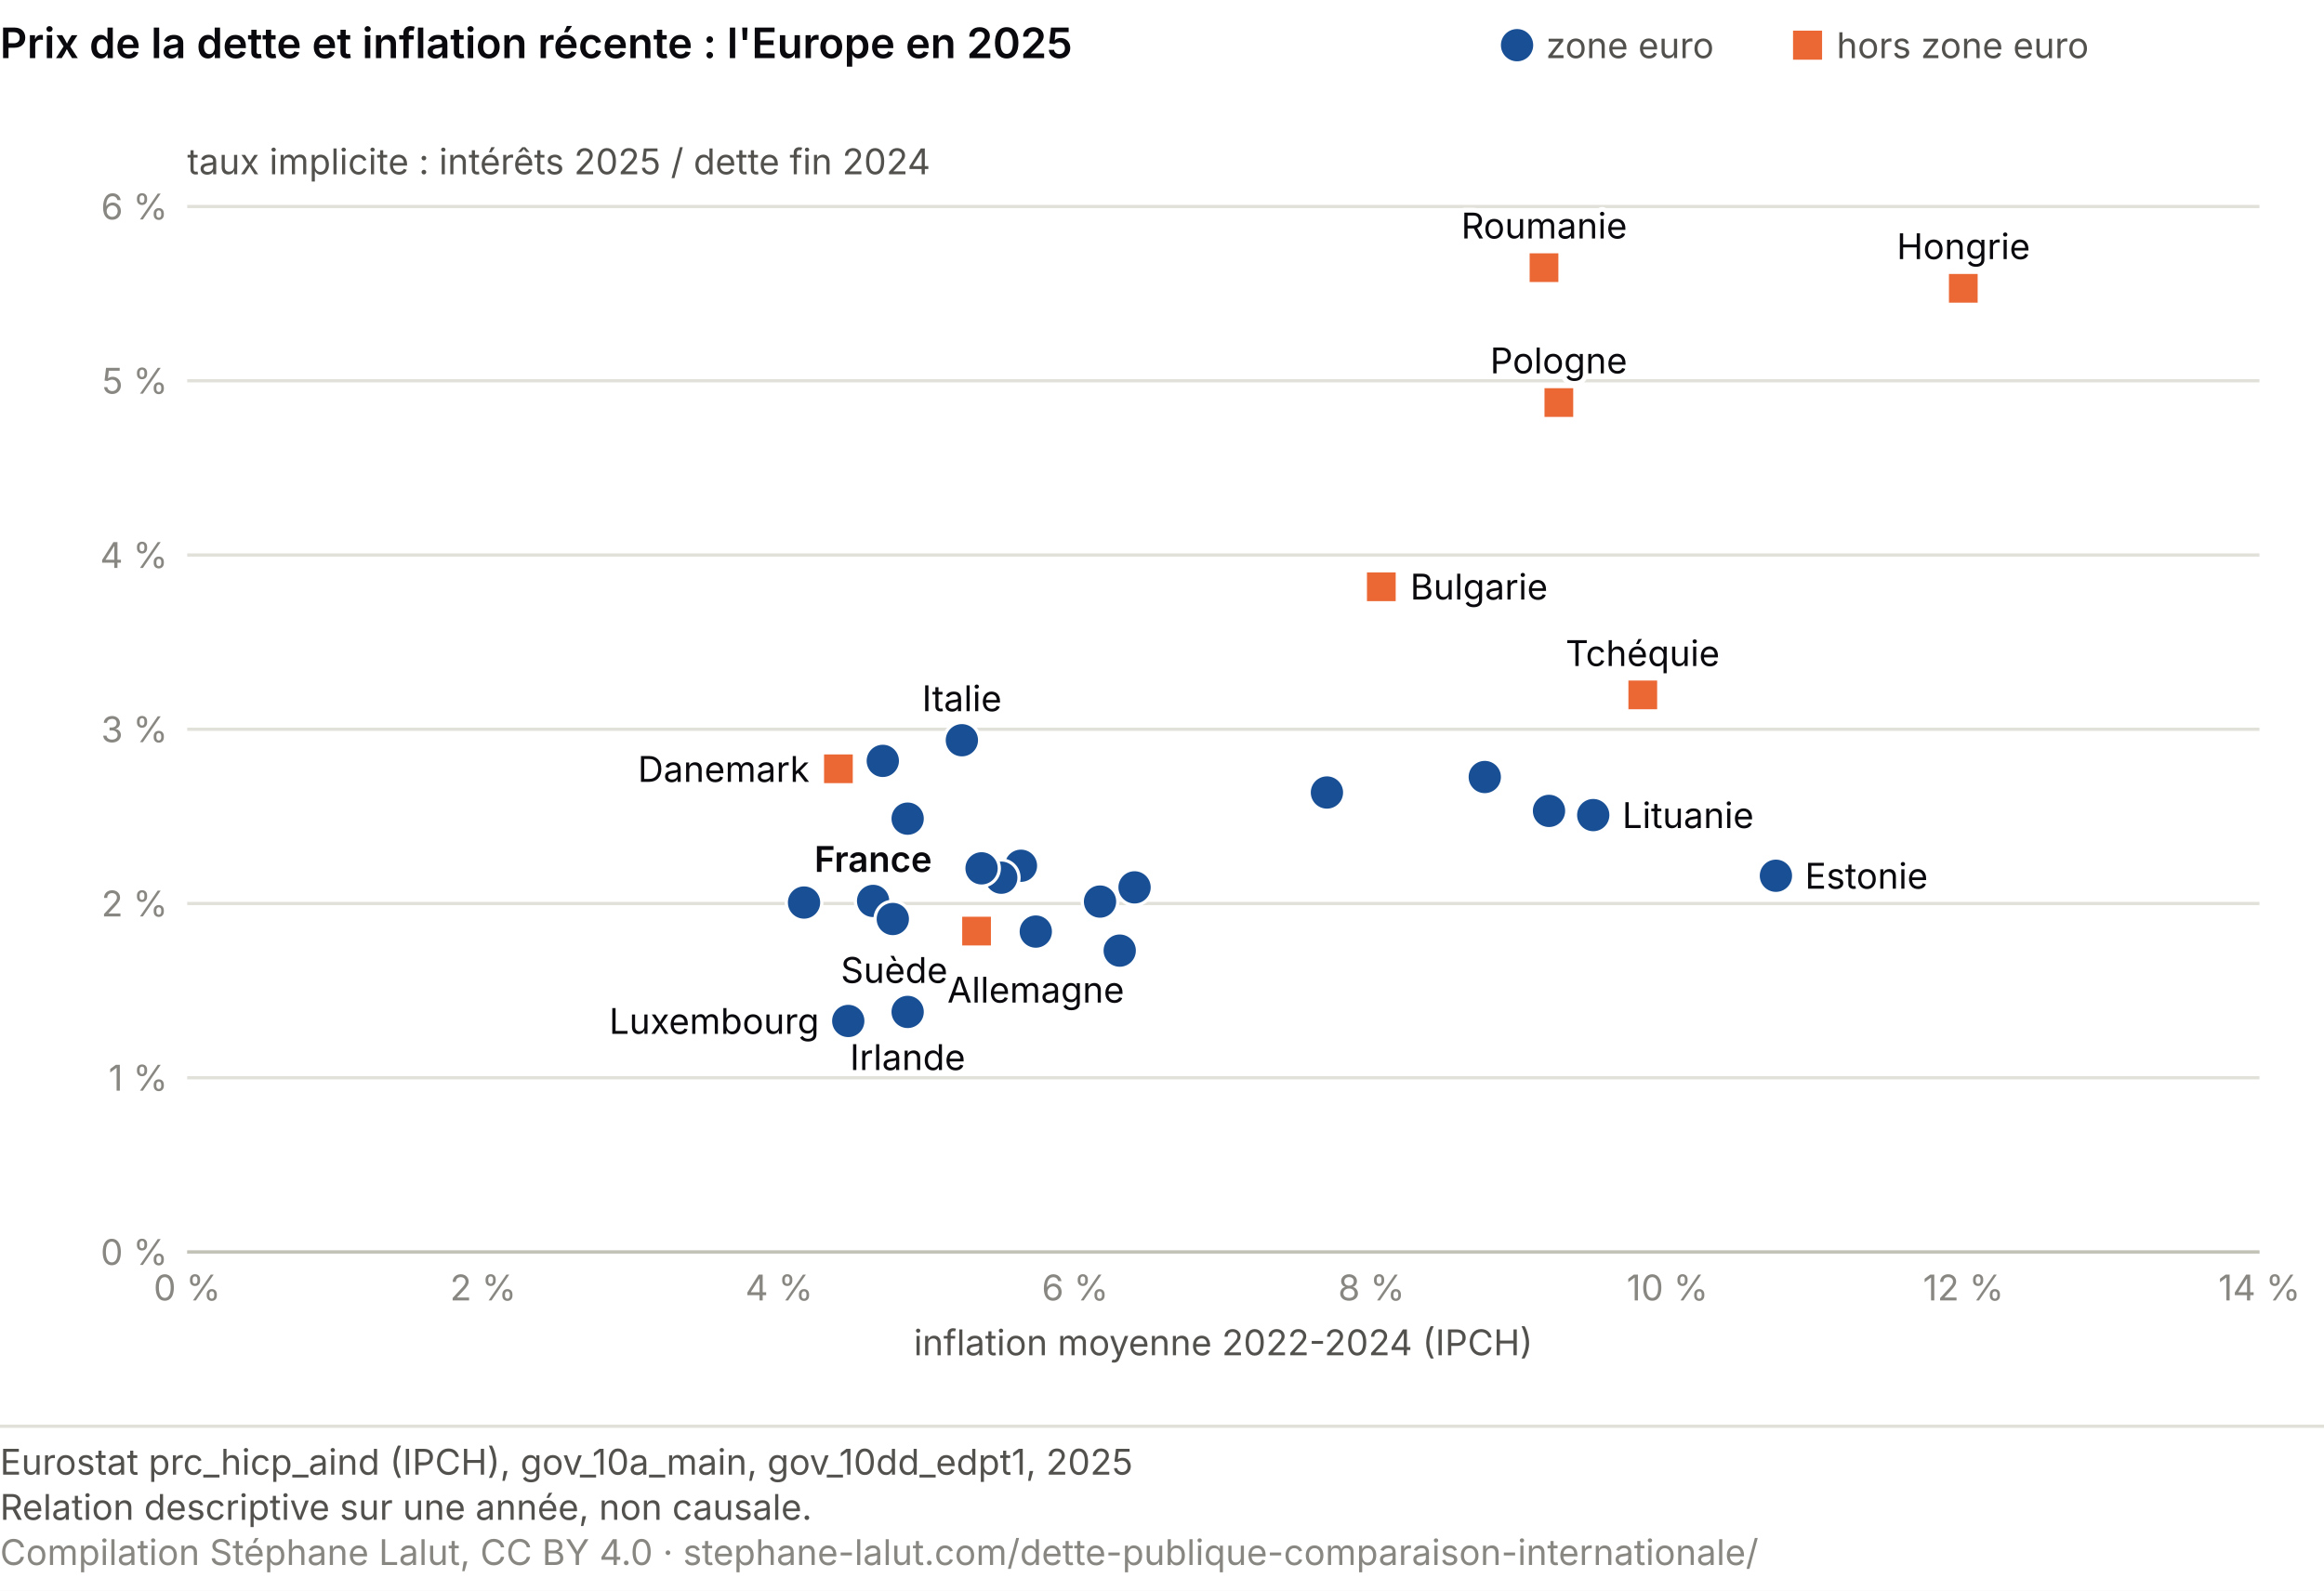
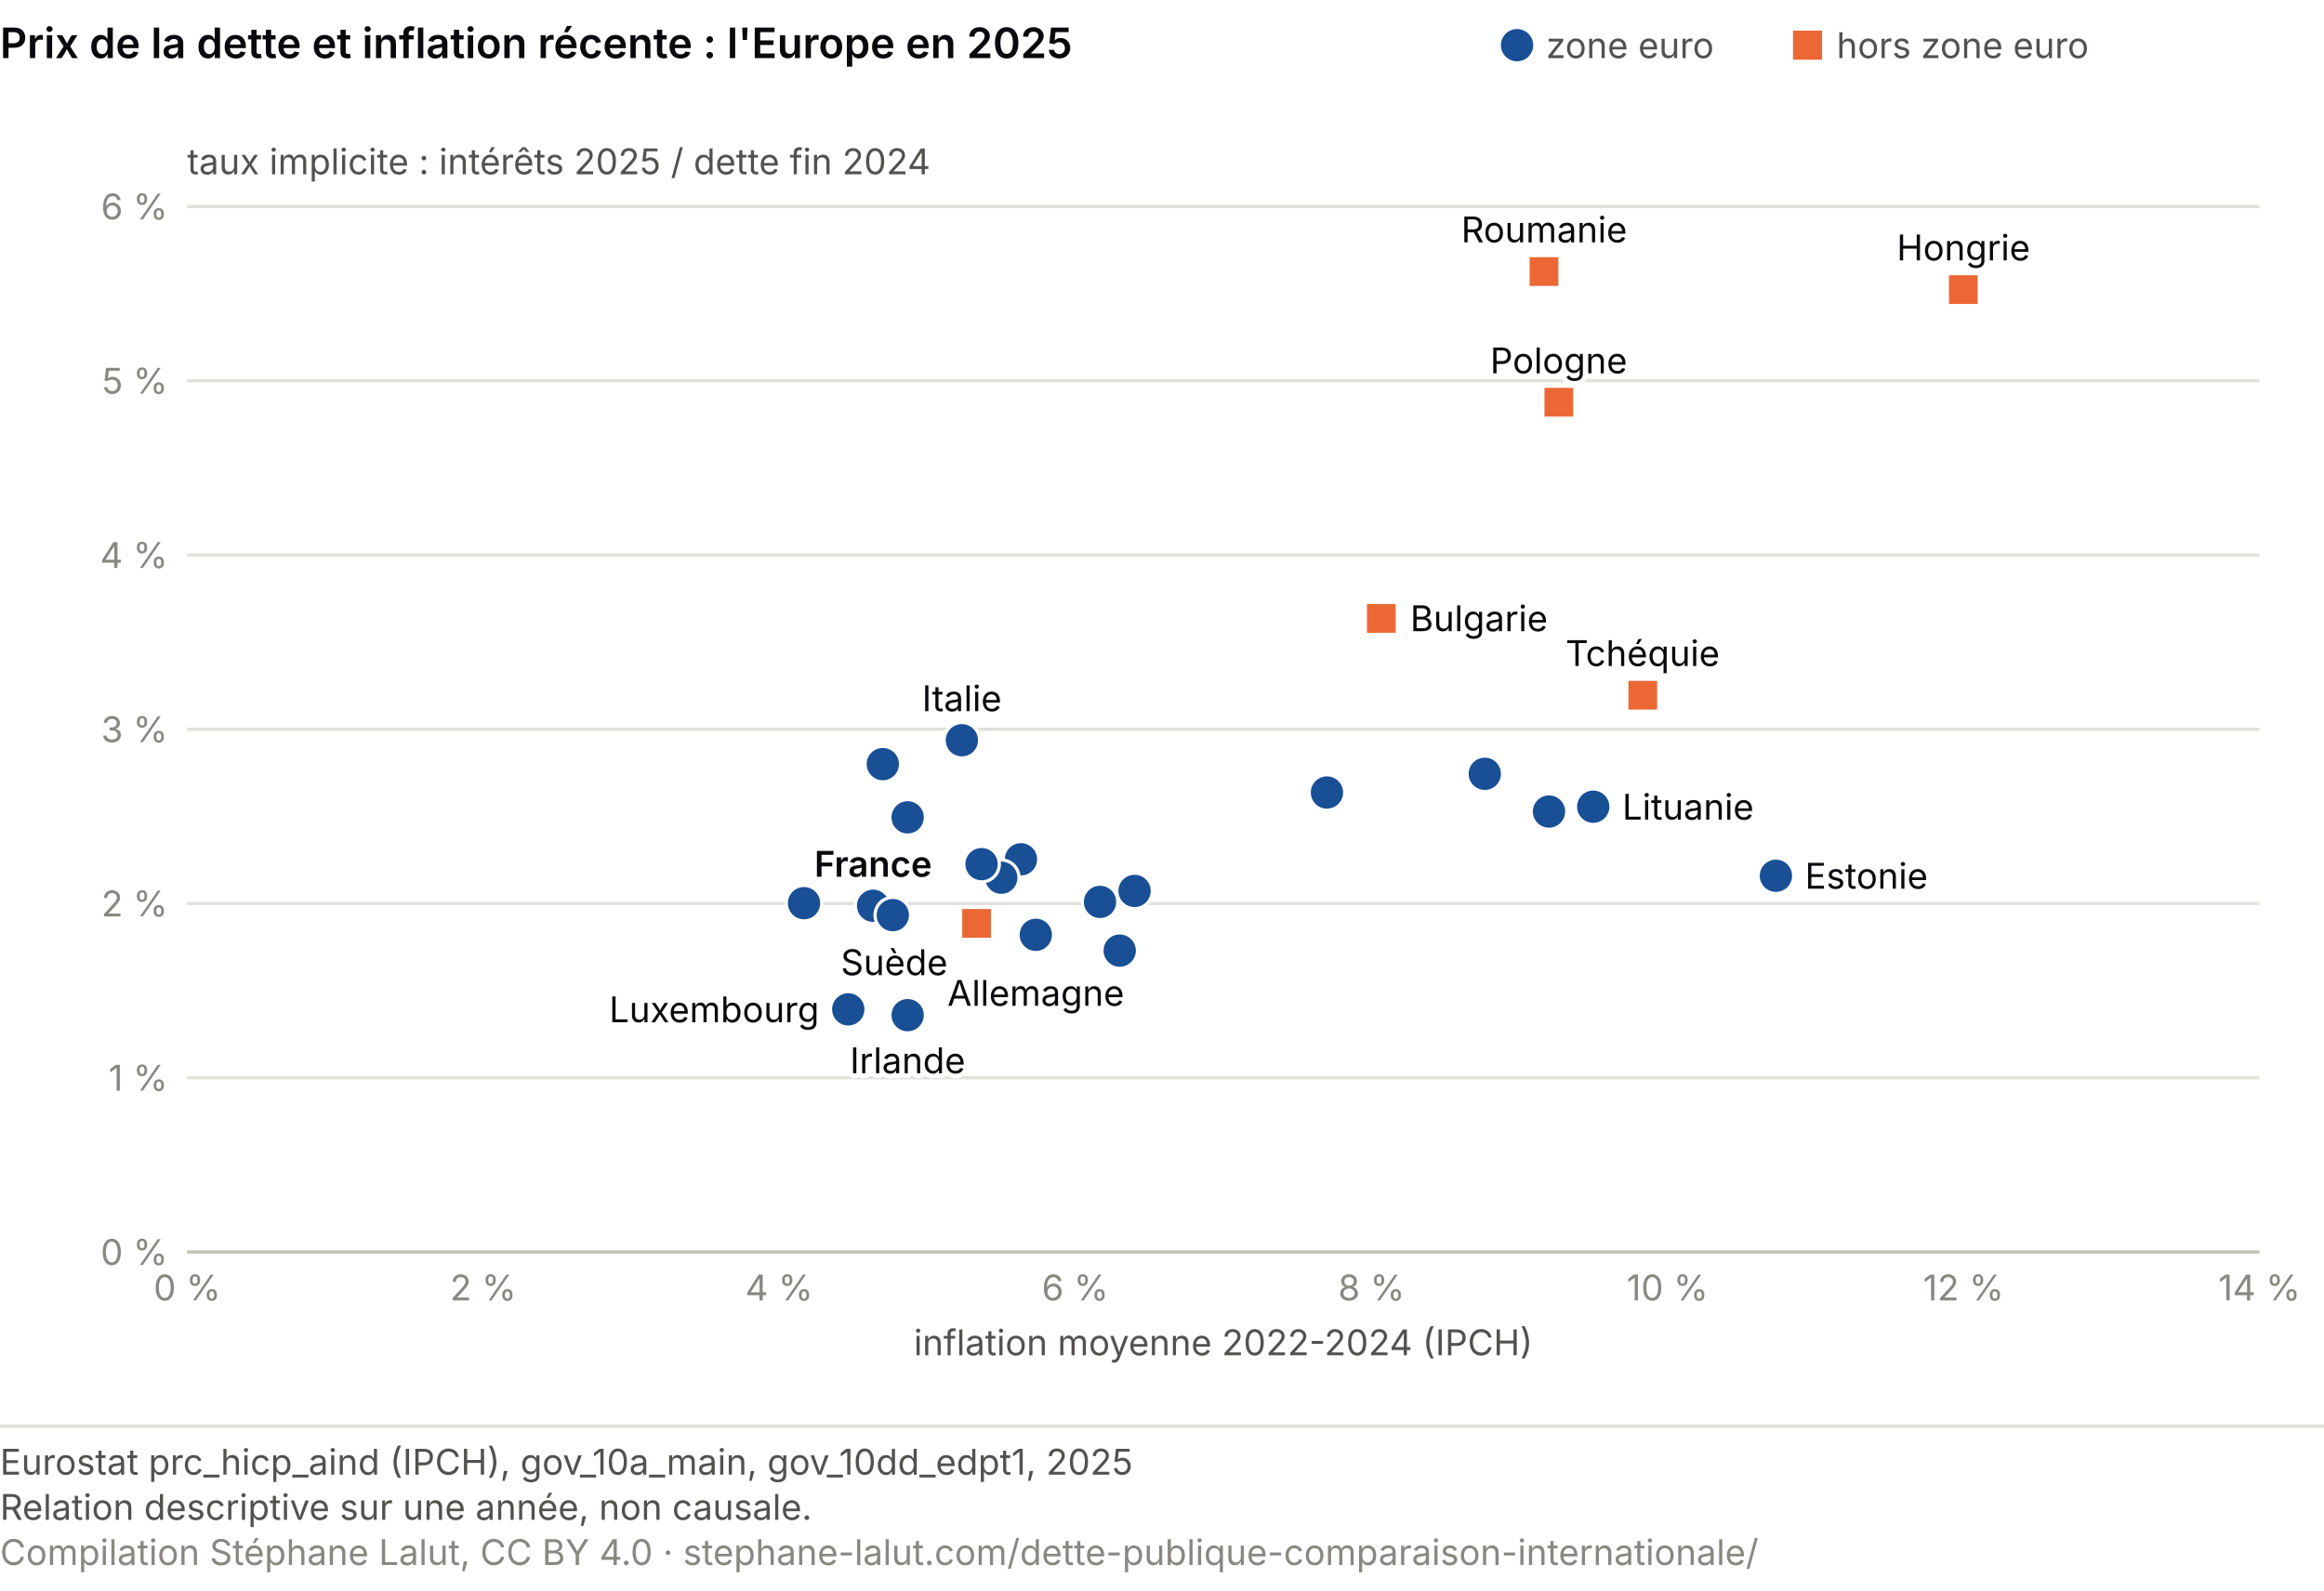
<svg xmlns="http://www.w3.org/2000/svg" viewBox="0 0 720 493" role="img" font-variant-numeric="tabular-nums" aria-labelledby="mp-t mp-d" font-family="system-ui, -apple-system, Segoe UI, sans-serif">
  <rect width="720" height="493" fill="#ffffff" />
  <text x="0" y="18" font-size="13" font-weight="600" fill="#0A0A0E">Prix de la dette et inflation récente : l'Europe en 2025</text>
  <circle cx="470.0" cy="14.0" r="5.0" fill="#184f95" />
  <text x="479.0" y="18.0" font-size="11" fill="#52514e">zone euro</text>
  <rect x="555.5" y="9.5" width="9.0" height="9.0" fill="#eb6834" />
  <text x="569.0" y="18.0" font-size="11" fill="#52514e">hors zone euro</text>
  <line x1="58.0" y1="388.0" x2="700.0" y2="388.0" stroke="#e1e0d9" />
  <text x="52.0" y="392.0" font-size="11" fill="#898781" text-anchor="end">0 %</text>
  <line x1="58.0" y1="334.0" x2="700.0" y2="334.0" stroke="#e1e0d9" />
  <text x="52.0" y="338.0" font-size="11" fill="#898781" text-anchor="end">1 %</text>
  <line x1="58.0" y1="280.0" x2="700.0" y2="280.0" stroke="#e1e0d9" />
  <text x="52.0" y="284.0" font-size="11" fill="#898781" text-anchor="end">2 %</text>
  <line x1="58.0" y1="226.0" x2="700.0" y2="226.0" stroke="#e1e0d9" />
  <text x="52.0" y="230.0" font-size="11" fill="#898781" text-anchor="end">3 %</text>
  <line x1="58.0" y1="172.0" x2="700.0" y2="172.0" stroke="#e1e0d9" />
  <text x="52.0" y="176.0" font-size="11" fill="#898781" text-anchor="end">4 %</text>
  <line x1="58.0" y1="118.0" x2="700.0" y2="118.0" stroke="#e1e0d9" />
  <text x="52.0" y="122.0" font-size="11" fill="#898781" text-anchor="end">5 %</text>
  <line x1="58.0" y1="64.0" x2="700.0" y2="64.0" stroke="#e1e0d9" />
  <text x="52.0" y="68.0" font-size="11" fill="#898781" text-anchor="end">6 %</text>
  <text x="58.0" y="54.0" font-size="11" fill="#52514e">taux implicite : intérêts 2025 / dette fin 2024</text>
  <line x1="58.0" y1="388.0" x2="700.0" y2="388.0" stroke="#c3c2b7" />
  <text x="58.0" y="403.0" font-size="11" fill="#898781" text-anchor="middle">0 %</text>
  <text x="149.7" y="403.0" font-size="11" fill="#898781" text-anchor="middle">2 %</text>
  <text x="241.4" y="403.0" font-size="11" fill="#898781" text-anchor="middle">4 %</text>
  <text x="333.1" y="403.0" font-size="11" fill="#898781" text-anchor="middle">6 %</text>
  <text x="424.9" y="403.0" font-size="11" fill="#898781" text-anchor="middle">8 %</text>
  <text x="516.6" y="403.0" font-size="11" fill="#898781" text-anchor="middle">10 %</text>
  <text x="608.3" y="403.0" font-size="11" fill="#898781" text-anchor="middle">12 %</text>
  <text x="700.0" y="403.0" font-size="11" fill="#898781" text-anchor="middle">14 %</text>
  <text x="379.0" y="420.0" font-size="11" fill="#52514e" text-anchor="middle">inflation moyenne 2022-2024 (IPCH)</text>
-   <circle cx="316.3" cy="268.3" r="5.5" fill="#184f95" stroke="#fff" stroke-width="1" />
-   <rect x="423.0" y="176.9" width="9.9" height="9.9" fill="#eb6834" stroke="#fff" stroke-width="1" />
-   <rect x="504.0" y="210.4" width="9.9" height="9.9" fill="#eb6834" stroke="#fff" stroke-width="1" />
-   <rect x="254.8" y="233.3" width="9.9" height="9.9" fill="#eb6834" stroke="#fff" stroke-width="1" />
-   <circle cx="320.9" cy="288.7" r="5.5" fill="#184f95" stroke="#fff" stroke-width="1" />
+   <circle cx="316.3" cy="266.3" r="5.5" fill="#184f95" stroke="#fff" stroke-width="1" />
+   <rect x="423.0" y="186.7" width="9.9" height="9.9" fill="#eb6834" stroke="#fff" stroke-width="1" />
+   <rect x="504.0" y="210.5" width="9.9" height="9.9" fill="#eb6834" stroke="#fff" stroke-width="1" />
+   <circle cx="320.9" cy="289.7" r="5.5" fill="#184f95" stroke="#fff" stroke-width="1" />
  <circle cx="550.2" cy="271.4" r="5.5" fill="#184f95" stroke="#fff" stroke-width="1" />
-   <circle cx="281.2" cy="313.6" r="5.5" fill="#184f95" stroke="#fff" stroke-width="1" />
+   <circle cx="281.2" cy="314.6" r="5.5" fill="#184f95" stroke="#fff" stroke-width="1" />
  <circle cx="310.2" cy="272.0" r="5.5" fill="#184f95" stroke="#fff" stroke-width="1" />
-   <circle cx="281.2" cy="253.7" r="5.5" fill="#184f95" stroke="#fff" stroke-width="1" />
-   <circle cx="270.5" cy="279.2" r="5.5" fill="#184f95" stroke="#fff" stroke-width="1" />
+   <circle cx="281.2" cy="253.3" r="5.5" fill="#184f95" stroke="#fff" stroke-width="1" />
+   <circle cx="270.5" cy="280.7" r="5.5" fill="#184f95" stroke="#fff" stroke-width="1" />
  <circle cx="411.1" cy="245.6" r="5.5" fill="#184f95" stroke="#fff" stroke-width="1" />
  <circle cx="298.0" cy="229.4" r="5.5" fill="#184f95" stroke="#fff" stroke-width="1" />
-   <circle cx="276.6" cy="284.8" r="5.5" fill="#184f95" stroke="#fff" stroke-width="1" />
-   <circle cx="479.9" cy="251.3" r="5.5" fill="#184f95" stroke="#fff" stroke-width="1" />
-   <circle cx="493.6" cy="252.6" r="5.5" fill="#184f95" stroke="#fff" stroke-width="1" />
-   <circle cx="262.8" cy="316.4" r="5.5" fill="#184f95" stroke="#fff" stroke-width="1" />
-   <rect x="603.3" y="84.4" width="9.9" height="9.9" fill="#eb6834" stroke="#fff" stroke-width="1" />
-   <circle cx="273.5" cy="235.8" r="5.5" fill="#184f95" stroke="#fff" stroke-width="1" />
+   <circle cx="276.6" cy="283.6" r="5.5" fill="#184f95" stroke="#fff" stroke-width="1" />
+   <circle cx="479.9" cy="251.5" r="5.5" fill="#184f95" stroke="#fff" stroke-width="1" />
+   <circle cx="493.6" cy="250.0" r="5.5" fill="#184f95" stroke="#fff" stroke-width="1" />
+   <circle cx="262.8" cy="312.8" r="5.5" fill="#184f95" stroke="#fff" stroke-width="1" />
+   <rect x="603.3" y="84.8" width="9.9" height="9.9" fill="#eb6834" stroke="#fff" stroke-width="1" />
+   <circle cx="273.5" cy="236.8" r="5.5" fill="#184f95" stroke="#fff" stroke-width="1" />
  <circle cx="346.9" cy="294.6" r="5.5" fill="#184f95" stroke="#fff" stroke-width="1" />
-   <circle cx="351.5" cy="275.0" r="5.5" fill="#184f95" stroke="#fff" stroke-width="1" />
-   <rect x="478.0" y="119.8" width="9.9" height="9.9" fill="#eb6834" stroke="#fff" stroke-width="1" />
-   <circle cx="304.1" cy="269.1" r="5.5" fill="#184f95" stroke="#fff" stroke-width="1" />
-   <rect x="473.4" y="78.0" width="9.9" height="9.9" fill="#eb6834" stroke="#fff" stroke-width="1" />
-   <circle cx="340.8" cy="279.4" r="5.5" fill="#184f95" stroke="#fff" stroke-width="1" />
-   <circle cx="460.0" cy="240.8" r="5.5" fill="#184f95" stroke="#fff" stroke-width="1" />
-   <circle cx="249.1" cy="279.7" r="5.5" fill="#184f95" stroke="#fff" stroke-width="1" />
-   <rect x="297.6" y="283.6" width="9.9" height="9.9" fill="#eb6834" stroke="#fff" stroke-width="1" />
-   <text x="436.9" y="185.8" font-size="11" fill="#fff" stroke="#fff" stroke-width="3" stroke-linejoin="round" text-anchor="start" aria-hidden="true">Bulgarie</text>
-   <text x="436.9" y="185.8" font-size="11" fill="#0A0A0E" text-anchor="start">Bulgarie</text>
+   <circle cx="351.5" cy="276.1" r="5.5" fill="#184f95" stroke="#fff" stroke-width="1" />
+   <rect x="478.0" y="119.7" width="9.9" height="9.9" fill="#eb6834" stroke="#fff" stroke-width="1" />
+   <circle cx="304.1" cy="267.8" r="5.5" fill="#184f95" stroke="#fff" stroke-width="1" />
+   <rect x="473.4" y="79.2" width="9.9" height="9.9" fill="#eb6834" stroke="#fff" stroke-width="1" />
+   <circle cx="340.8" cy="279.5" r="5.5" fill="#184f95" stroke="#fff" stroke-width="1" />
+   <circle cx="460.0" cy="239.8" r="5.5" fill="#184f95" stroke="#fff" stroke-width="1" />
+   <circle cx="249.1" cy="279.9" r="5.5" fill="#184f95" stroke="#fff" stroke-width="1" />
+   <rect x="297.6" y="281.2" width="9.9" height="9.9" fill="#eb6834" stroke="#fff" stroke-width="1" />
+   <text x="436.9" y="195.6" font-size="11" fill="#fff" stroke="#fff" stroke-width="3" stroke-linejoin="round" text-anchor="start" aria-hidden="true">Bulgarie</text>
+   <text x="436.9" y="195.6" font-size="11" fill="#0A0A0E" text-anchor="start">Bulgarie</text>
  <text x="508.9" y="206.4" font-size="11" fill="#fff" stroke="#fff" stroke-width="3" stroke-linejoin="round" text-anchor="middle" aria-hidden="true">Tchéquie</text>
  <text x="508.9" y="206.4" font-size="11" fill="#0A0A0E" text-anchor="middle">Tchéquie</text>
-   <text x="250.8" y="242.3" font-size="11" fill="#fff" stroke="#fff" stroke-width="3" stroke-linejoin="round" text-anchor="end" aria-hidden="true">Danemark</text>
-   <text x="250.8" y="242.3" font-size="11" fill="#0A0A0E" text-anchor="end">Danemark</text>
-   <text x="320.9" y="310.7" font-size="11" fill="#fff" stroke="#fff" stroke-width="3" stroke-linejoin="round" text-anchor="middle" aria-hidden="true">Allemagne</text>
-   <text x="320.9" y="310.7" font-size="11" fill="#0A0A0E" text-anchor="middle">Allemagne</text>
+   <text x="320.9" y="311.7" font-size="11" fill="#fff" stroke="#fff" stroke-width="3" stroke-linejoin="round" text-anchor="middle" aria-hidden="true">Allemagne</text>
+   <text x="320.9" y="311.7" font-size="11" fill="#0A0A0E" text-anchor="middle">Allemagne</text>
  <text x="559.2" y="275.4" font-size="11" fill="#fff" stroke="#fff" stroke-width="3" stroke-linejoin="round" text-anchor="start" aria-hidden="true">Estonie</text>
  <text x="559.2" y="275.4" font-size="11" fill="#0A0A0E" text-anchor="start">Estonie</text>
-   <text x="281.2" y="331.6" font-size="11" fill="#fff" stroke="#fff" stroke-width="3" stroke-linejoin="round" text-anchor="middle" aria-hidden="true">Irlande</text>
-   <text x="281.2" y="331.6" font-size="11" fill="#0A0A0E" text-anchor="middle">Irlande</text>
-   <text x="270.5" y="270.2" font-size="11" fill="#fff" stroke="#fff" stroke-width="3" stroke-linejoin="round" text-anchor="middle" font-weight="600" aria-hidden="true">France</text>
-   <text x="270.5" y="270.2" font-size="11" fill="#0A0A0E" text-anchor="middle" font-weight="600">France</text>
+   <text x="281.2" y="332.6" font-size="11" fill="#fff" stroke="#fff" stroke-width="3" stroke-linejoin="round" text-anchor="middle" aria-hidden="true">Irlande</text>
+   <text x="281.2" y="332.6" font-size="11" fill="#0A0A0E" text-anchor="middle">Irlande</text>
+   <text x="270.5" y="271.7" font-size="11" fill="#fff" stroke="#fff" stroke-width="3" stroke-linejoin="round" text-anchor="middle" font-weight="600" aria-hidden="true">France</text>
+   <text x="270.5" y="271.7" font-size="11" fill="#0A0A0E" text-anchor="middle" font-weight="600">France</text>
  <text x="298.0" y="220.4" font-size="11" fill="#fff" stroke="#fff" stroke-width="3" stroke-linejoin="round" text-anchor="middle" aria-hidden="true">Italie</text>
  <text x="298.0" y="220.4" font-size="11" fill="#0A0A0E" text-anchor="middle">Italie</text>
-   <text x="502.6" y="256.6" font-size="11" fill="#fff" stroke="#fff" stroke-width="3" stroke-linejoin="round" text-anchor="start" aria-hidden="true">Lituanie</text>
-   <text x="502.6" y="256.6" font-size="11" fill="#0A0A0E" text-anchor="start">Lituanie</text>
-   <text x="253.8" y="320.4" font-size="11" fill="#fff" stroke="#fff" stroke-width="3" stroke-linejoin="round" text-anchor="end" aria-hidden="true">Luxembourg</text>
-   <text x="253.8" y="320.4" font-size="11" fill="#0A0A0E" text-anchor="end">Luxembourg</text>
-   <text x="608.3" y="80.3" font-size="11" fill="#fff" stroke="#fff" stroke-width="3" stroke-linejoin="round" text-anchor="middle" aria-hidden="true">Hongrie</text>
-   <text x="608.3" y="80.3" font-size="11" fill="#0A0A0E" text-anchor="middle">Hongrie</text>
+   <text x="502.6" y="254.0" font-size="11" fill="#fff" stroke="#fff" stroke-width="3" stroke-linejoin="round" text-anchor="start" aria-hidden="true">Lituanie</text>
+   <text x="502.6" y="254.0" font-size="11" fill="#0A0A0E" text-anchor="start">Lituanie</text>
+   <text x="253.8" y="316.8" font-size="11" fill="#fff" stroke="#fff" stroke-width="3" stroke-linejoin="round" text-anchor="end" aria-hidden="true">Luxembourg</text>
+   <text x="253.8" y="316.8" font-size="11" fill="#0A0A0E" text-anchor="end">Luxembourg</text>
+   <text x="608.3" y="80.7" font-size="11" fill="#fff" stroke="#fff" stroke-width="3" stroke-linejoin="round" text-anchor="middle" aria-hidden="true">Hongrie</text>
+   <text x="608.3" y="80.7" font-size="11" fill="#0A0A0E" text-anchor="middle">Hongrie</text>
  <text x="482.9" y="115.7" font-size="11" fill="#fff" stroke="#fff" stroke-width="3" stroke-linejoin="round" text-anchor="middle" aria-hidden="true">Pologne</text>
  <text x="482.9" y="115.7" font-size="11" fill="#0A0A0E" text-anchor="middle">Pologne</text>
-   <text x="478.4" y="73.9" font-size="11" fill="#fff" stroke="#fff" stroke-width="3" stroke-linejoin="round" text-anchor="middle" aria-hidden="true">Roumanie</text>
-   <text x="478.4" y="73.9" font-size="11" fill="#0A0A0E" text-anchor="middle">Roumanie</text>
-   <text x="293.6" y="304.6" font-size="11" fill="#fff" stroke="#fff" stroke-width="3" stroke-linejoin="round" text-anchor="end" aria-hidden="true">Suède</text>
-   <text x="293.6" y="304.6" font-size="11" fill="#0A0A0E" text-anchor="end">Suède</text>
+   <text x="478.4" y="75.1" font-size="11" fill="#fff" stroke="#fff" stroke-width="3" stroke-linejoin="round" text-anchor="middle" aria-hidden="true">Roumanie</text>
+   <text x="478.4" y="75.1" font-size="11" fill="#0A0A0E" text-anchor="middle">Roumanie</text>
+   <text x="293.6" y="302.2" font-size="11" fill="#fff" stroke="#fff" stroke-width="3" stroke-linejoin="round" text-anchor="end" aria-hidden="true">Suède</text>
+   <text x="293.6" y="302.2" font-size="11" fill="#0A0A0E" text-anchor="end">Suède</text>
  <line x1="0" y1="442.0" x2="720" y2="442.0" stroke="#e1e0d9" />
  <text class="pied-source" x="0" y="457.0" font-size="11" fill="#52514e">Eurostat prc_hicp_aind (IPCH), gov_10a_main, gov_10dd_edpt1, 2025</text>
  <text class="pied-note" x="0" y="471.0" font-size="11" fill="#52514e">Relation descriptive sur une année, non causale.</text>
  <text class="pied-licence" x="0" y="485.0" font-size="11" fill="#898781">Compilation Stéphane Lalut, CC BY 4.0 · stephane-lalut.com/dette-publique-comparaison-internationale/</text>
</svg>
